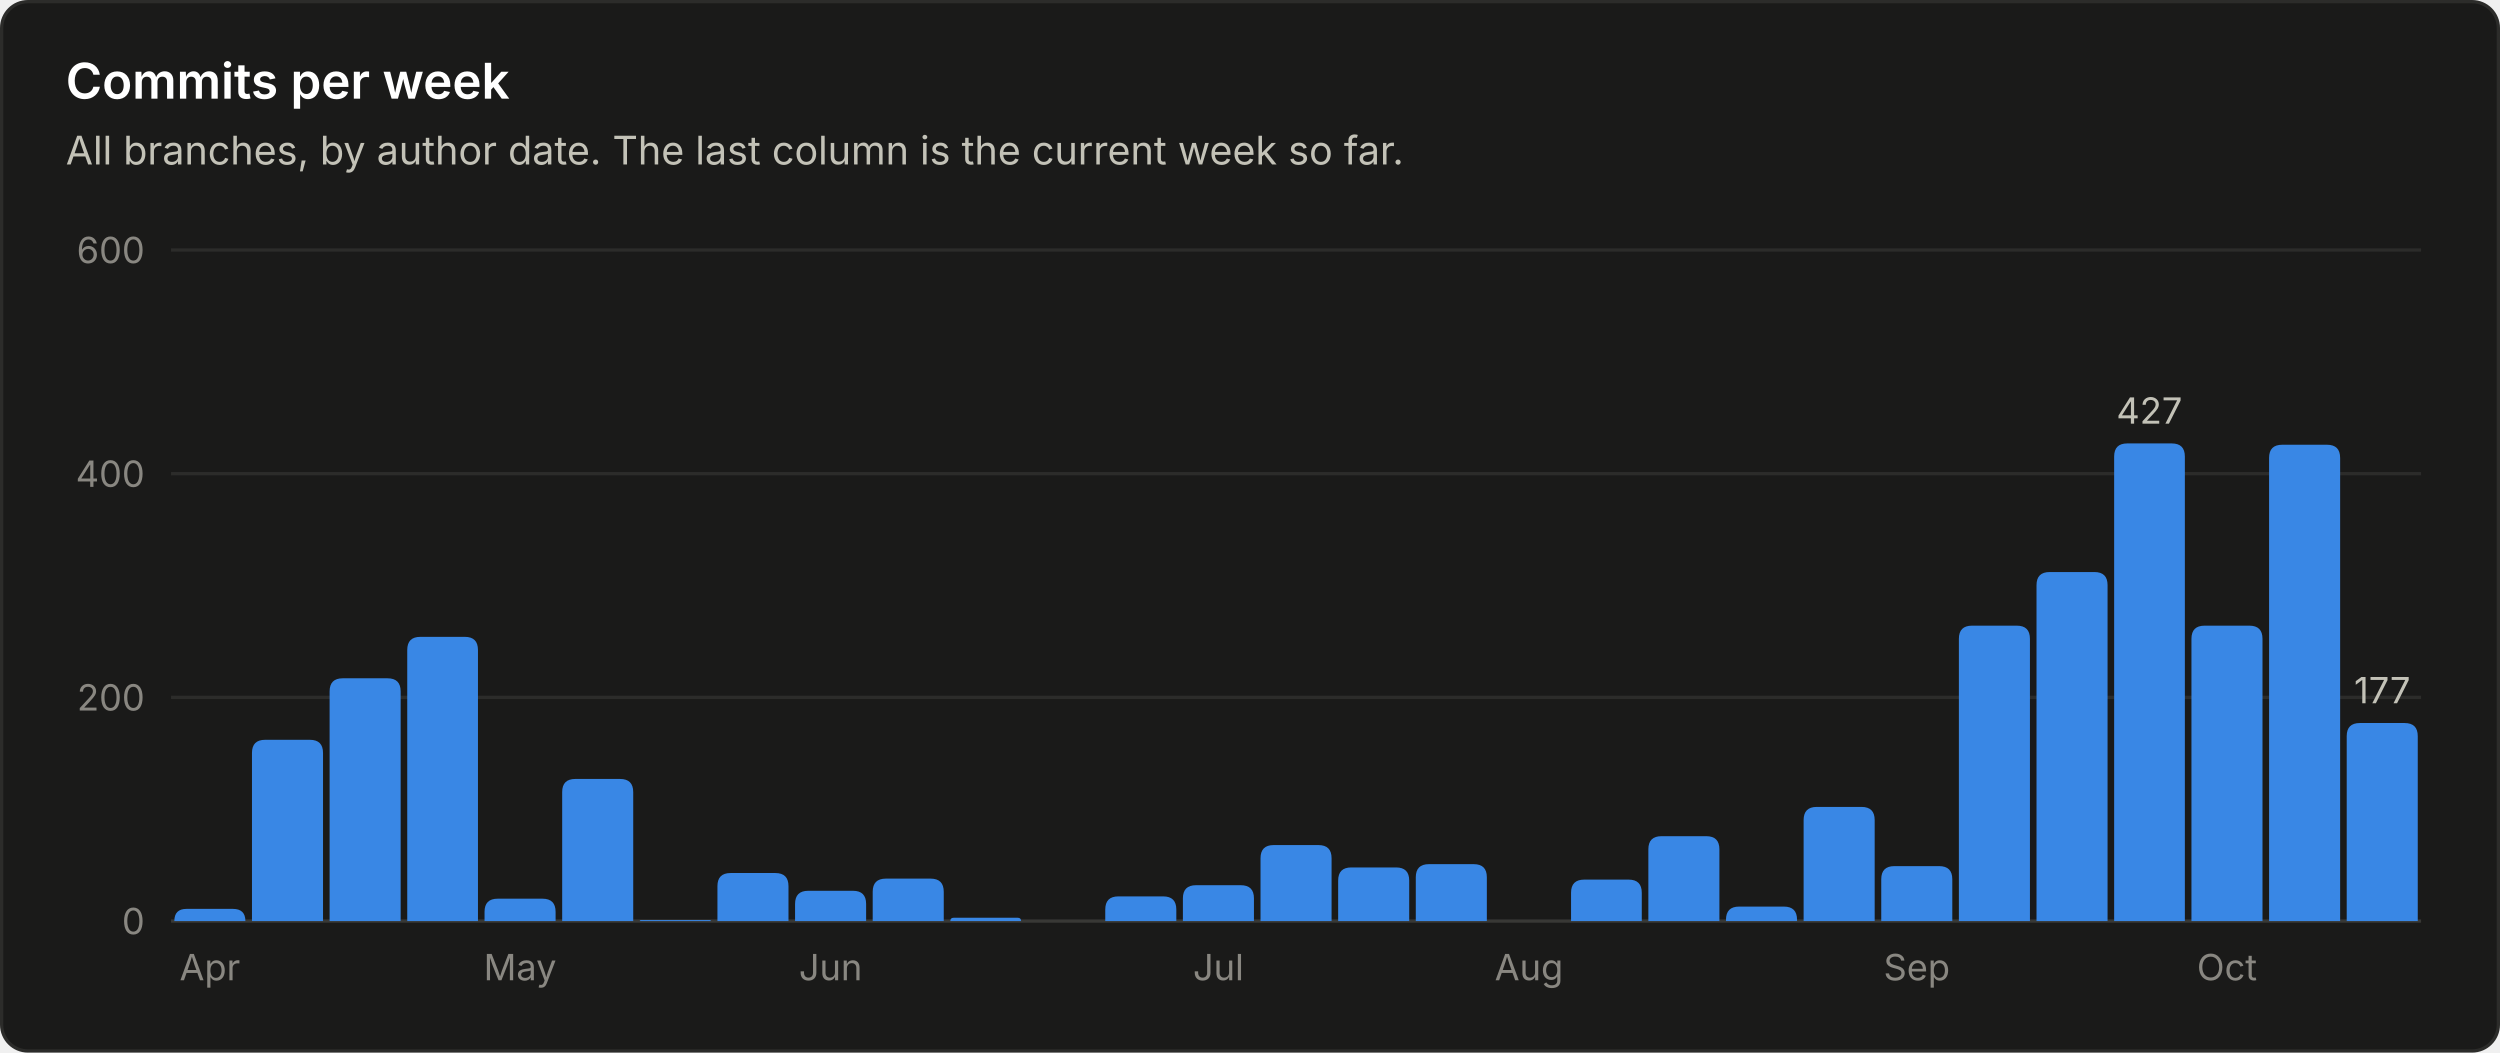
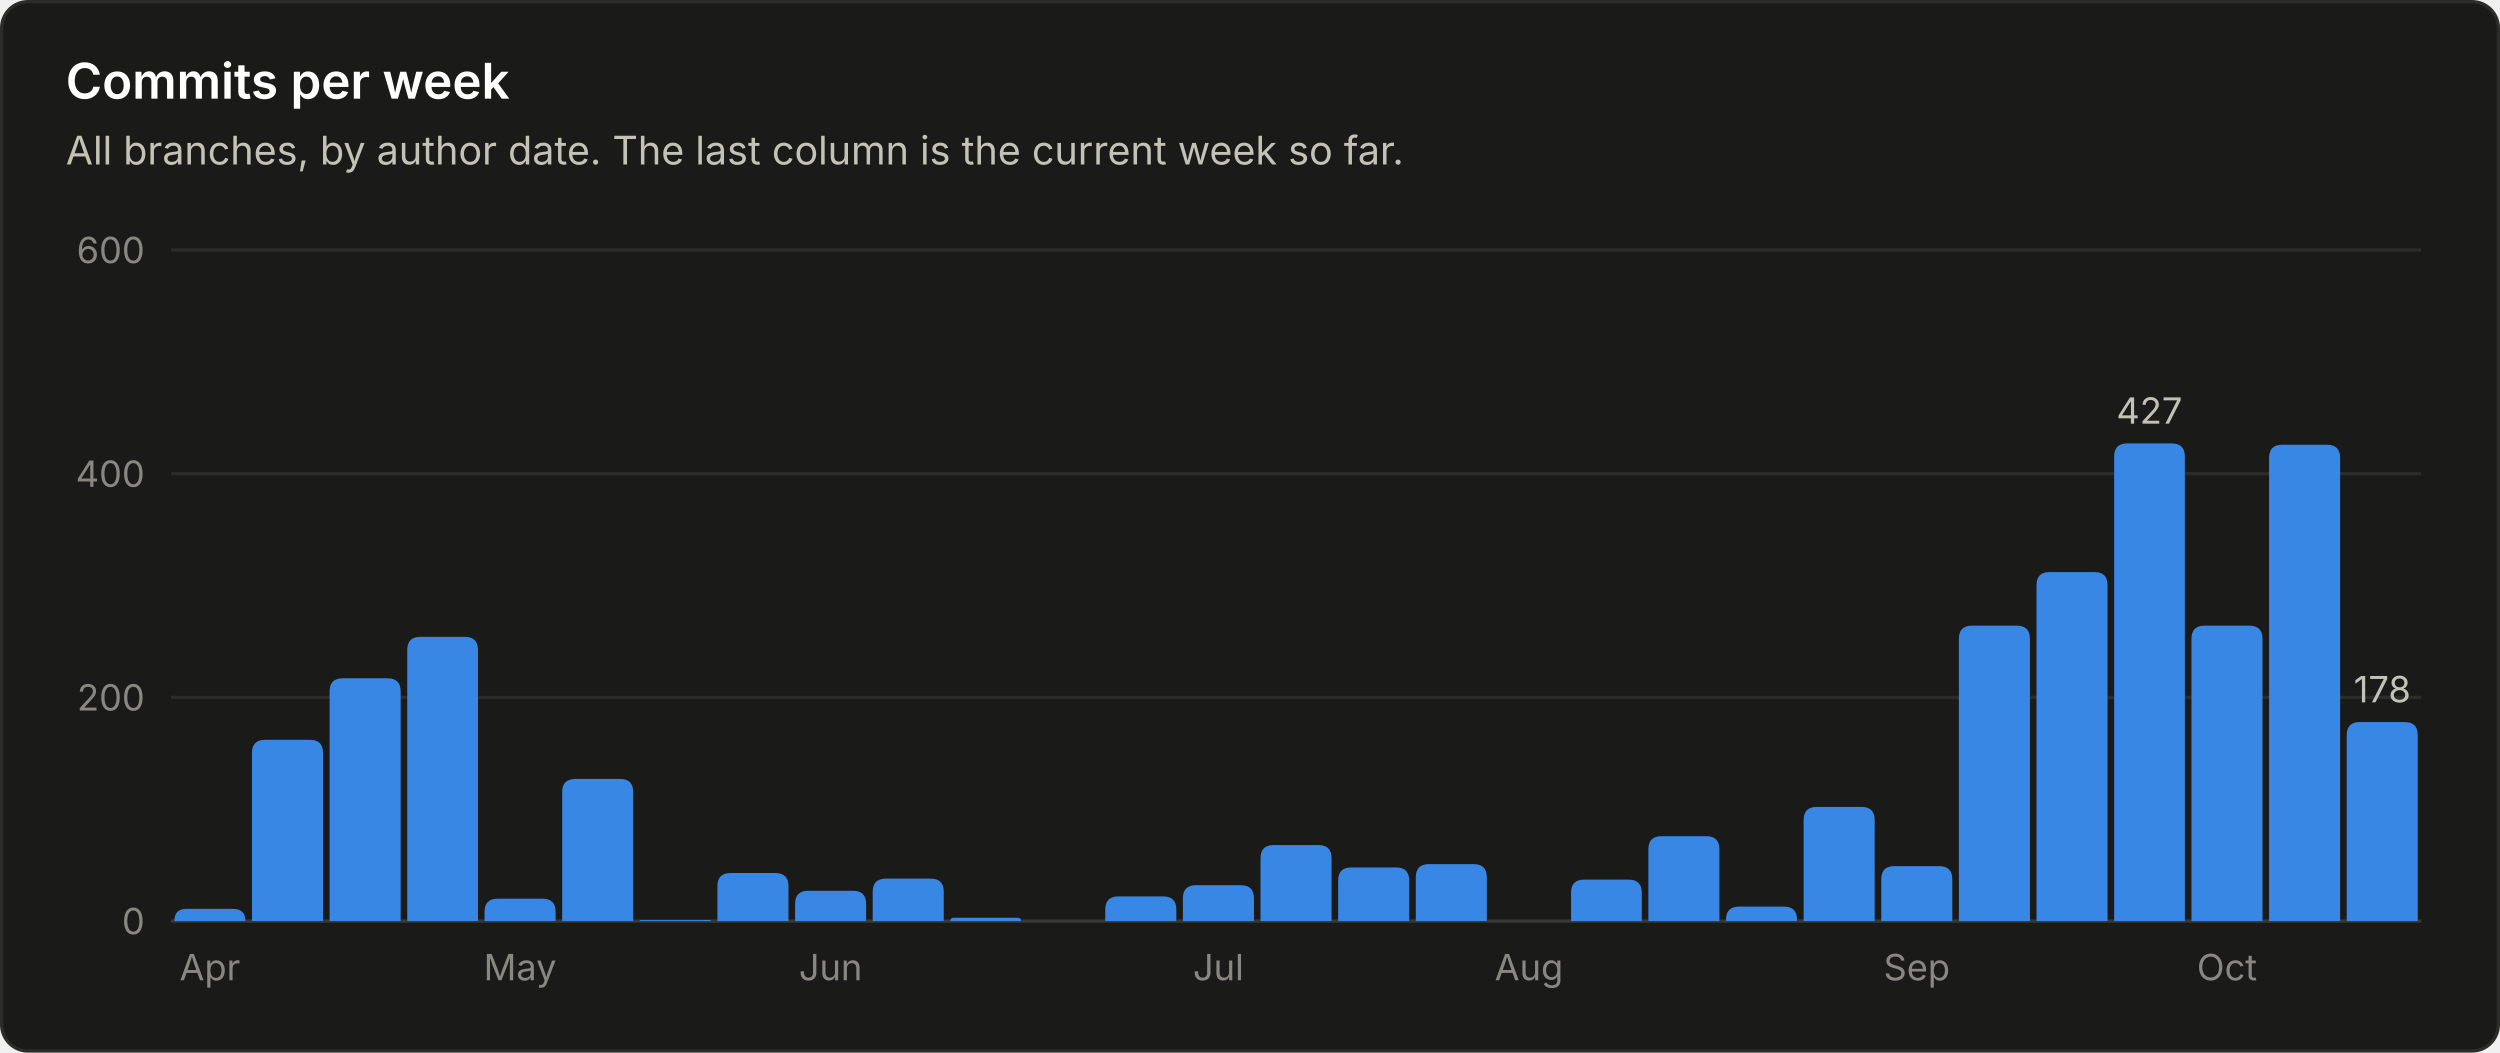
<svg xmlns="http://www.w3.org/2000/svg" viewBox="0 0 760 320" width="760" height="320" role="img" font-family="system-ui, -apple-system, 'Segoe UI', sans-serif">
  <rect x="0.5" y="0.5" width="759" height="319" rx="8" fill="#1a1a19" stroke="#2c2c2a" />
  <text x="20.0" y="30.0" fill="#ffffff" font-size="15" font-weight="600" text-anchor="start">Commits per week</text>
  <text x="20.0" y="50.0" fill="#c3c2b7" font-size="12" font-weight="400" text-anchor="start">All branches, by author date. The last column is the current week so far.</text>
  <line x1="52" y1="280.0" x2="736" y2="280.0" stroke="#383835" stroke-width="1" />
  <text x="44.0" y="284.0" fill="#898781" font-size="11" font-weight="400" text-anchor="end">0</text>
  <line x1="52" y1="212.0" x2="736" y2="212.0" stroke="#2c2c2a" stroke-width="1" />
  <text x="44.0" y="216.0" fill="#898781" font-size="11" font-weight="400" text-anchor="end">200</text>
  <line x1="52" y1="144.0" x2="736" y2="144.0" stroke="#2c2c2a" stroke-width="1" />
  <text x="44.0" y="148.0" fill="#898781" font-size="11" font-weight="400" text-anchor="end">400</text>
  <line x1="52" y1="76.0" x2="736" y2="76.0" stroke="#2c2c2a" stroke-width="1" />
  <text x="44.0" y="80.0" fill="#898781" font-size="11" font-weight="400" text-anchor="end">600</text>
  <path d="M53.0 280.0 V280.0 Q53.0 276.3 56.7 276.3 H70.8 Q74.6 276.3 74.6 280.0 V280.0 Z" fill="#3987e5" />
  <text x="63.8" y="298.0" fill="#898781" font-size="11" font-weight="400" text-anchor="middle">Apr</text>
  <path d="M76.6 280.0 V228.9 Q76.6 224.9 80.6 224.9 H94.2 Q98.2 224.9 98.2 228.9 V280.0 Z" fill="#3987e5" />
  <path d="M100.2 280.0 V210.2 Q100.2 206.2 104.2 206.2 H117.8 Q121.8 206.2 121.8 210.2 V280.0 Z" fill="#3987e5" />
  <path d="M123.8 280.0 V197.6 Q123.8 193.6 127.8 193.6 H141.3 Q145.3 193.6 145.3 197.6 V280.0 Z" fill="#3987e5" />
  <path d="M147.3 280.0 V277.2 Q147.3 273.2 151.3 273.2 H164.9 Q168.9 273.2 168.9 277.2 V280.0 Z" fill="#3987e5" />
  <text x="158.1" y="298.0" fill="#898781" font-size="11" font-weight="400" text-anchor="middle">May</text>
  <path d="M170.9 280.0 V240.8 Q170.9 236.8 174.9 236.8 H188.5 Q192.5 236.8 192.5 240.8 V280.0 Z" fill="#3987e5" />
  <path d="M194.5 280.0 V280.0 Q194.5 279.7 194.9 279.7 H215.8 Q216.1 279.7 216.1 280.0 V280.0 Z" fill="#3987e5" />
  <path d="M218.1 280.0 V269.4 Q218.1 265.4 222.1 265.4 H235.7 Q239.7 265.4 239.7 269.4 V280.0 Z" fill="#3987e5" />
  <path d="M241.7 280.0 V274.8 Q241.7 270.8 245.7 270.8 H259.3 Q263.3 270.8 263.3 274.8 V280.0 Z" fill="#3987e5" />
  <text x="252.5" y="298.0" fill="#898781" font-size="11" font-weight="400" text-anchor="middle">Jun</text>
  <path d="M265.3 280.0 V271.1 Q265.3 267.1 269.3 267.1 H282.9 Q286.9 267.1 286.9 271.1 V280.0 Z" fill="#3987e5" />
  <path d="M288.9 280.0 V280.0 Q288.9 279.0 289.9 279.0 H309.4 Q310.4 279.0 310.4 280.0 V280.0 Z" fill="#3987e5" />
  <path d="M336.0 280.0 V276.5 Q336.0 272.5 340.0 272.5 H353.6 Q357.6 272.5 357.6 276.5 V280.0 Z" fill="#3987e5" />
  <path d="M359.6 280.0 V273.1 Q359.6 269.1 363.6 269.1 H377.2 Q381.2 269.1 381.2 273.1 V280.0 Z" fill="#3987e5" />
  <text x="370.4" y="298.0" fill="#898781" font-size="11" font-weight="400" text-anchor="middle">Jul</text>
  <path d="M383.2 280.0 V260.9 Q383.2 256.9 387.2 256.9 H400.8 Q404.8 256.9 404.8 260.9 V280.0 Z" fill="#3987e5" />
  <path d="M406.8 280.0 V267.7 Q406.8 263.7 410.8 263.7 H424.4 Q428.4 263.7 428.4 267.7 V280.0 Z" fill="#3987e5" />
  <path d="M430.4 280.0 V266.7 Q430.4 262.7 434.4 262.7 H448.0 Q452.0 262.7 452.0 266.7 V280.0 Z" fill="#3987e5" />
  <text x="464.8" y="298.0" fill="#898781" font-size="11" font-weight="400" text-anchor="middle">Aug</text>
  <path d="M477.6 280.0 V271.4 Q477.6 267.4 481.6 267.4 H495.1 Q499.1 267.4 499.1 271.4 V280.0 Z" fill="#3987e5" />
  <path d="M501.1 280.0 V258.2 Q501.1 254.2 505.1 254.2 H518.7 Q522.7 254.2 522.7 258.2 V280.0 Z" fill="#3987e5" />
  <path d="M524.7 280.0 V279.6 Q524.7 275.6 528.7 275.6 H542.3 Q546.3 275.6 546.3 279.6 V280.0 Z" fill="#3987e5" />
  <path d="M548.3 280.0 V249.3 Q548.3 245.3 552.3 245.3 H565.9 Q569.9 245.3 569.9 249.3 V280.0 Z" fill="#3987e5" />
  <path d="M571.9 280.0 V267.3 Q571.9 263.3 575.9 263.3 H589.5 Q593.5 263.3 593.5 267.3 V280.0 Z" fill="#3987e5" />
  <text x="582.7" y="298.0" fill="#898781" font-size="11" font-weight="400" text-anchor="middle">Sep</text>
  <path d="M595.5 280.0 V194.2 Q595.5 190.2 599.5 190.2 H613.1 Q617.1 190.2 617.1 194.2 V280.0 Z" fill="#3987e5" />
  <path d="M619.1 280.0 V177.9 Q619.1 173.9 623.1 173.9 H636.7 Q640.7 173.9 640.7 177.9 V280.0 Z" fill="#3987e5" />
  <path d="M642.7 280.0 V138.8 Q642.7 134.8 646.7 134.8 H660.2 Q664.2 134.8 664.2 138.8 V280.0 Z" fill="#3987e5" />
  <text x="653.4" y="128.8" fill="#c3c2b7" font-size="11" font-weight="400" text-anchor="middle">427</text>
  <path d="M666.2 280.0 V194.2 Q666.2 190.2 670.2 190.2 H683.8 Q687.8 190.2 687.8 194.2 V280.0 Z" fill="#3987e5" />
  <text x="677.0" y="298.0" fill="#898781" font-size="11" font-weight="400" text-anchor="middle">Oct</text>
  <path d="M689.8 280.0 V139.2 Q689.8 135.2 693.8 135.2 H707.4 Q711.4 135.2 711.4 139.2 V280.0 Z" fill="#3987e5" />
-   <path d="M713.4 280.0 V223.8 Q713.4 219.8 717.4 219.8 H731.0 Q735.0 219.8 735.0 223.8 V280.0 Z" fill="#3987e5" />
-   <text x="724.2" y="213.8" fill="#c3c2b7" font-size="11" font-weight="400" text-anchor="middle">177</text>
+   <path d="M713.4 280.0 V223.5 Q713.4 219.5 717.4 219.5 H731.0 Q735.0 219.5 735.0 223.5 V280.0 Z" fill="#3987e5" />
+   <text x="724.2" y="213.5" fill="#c3c2b7" font-size="11" font-weight="400" text-anchor="middle">178</text>
</svg>
